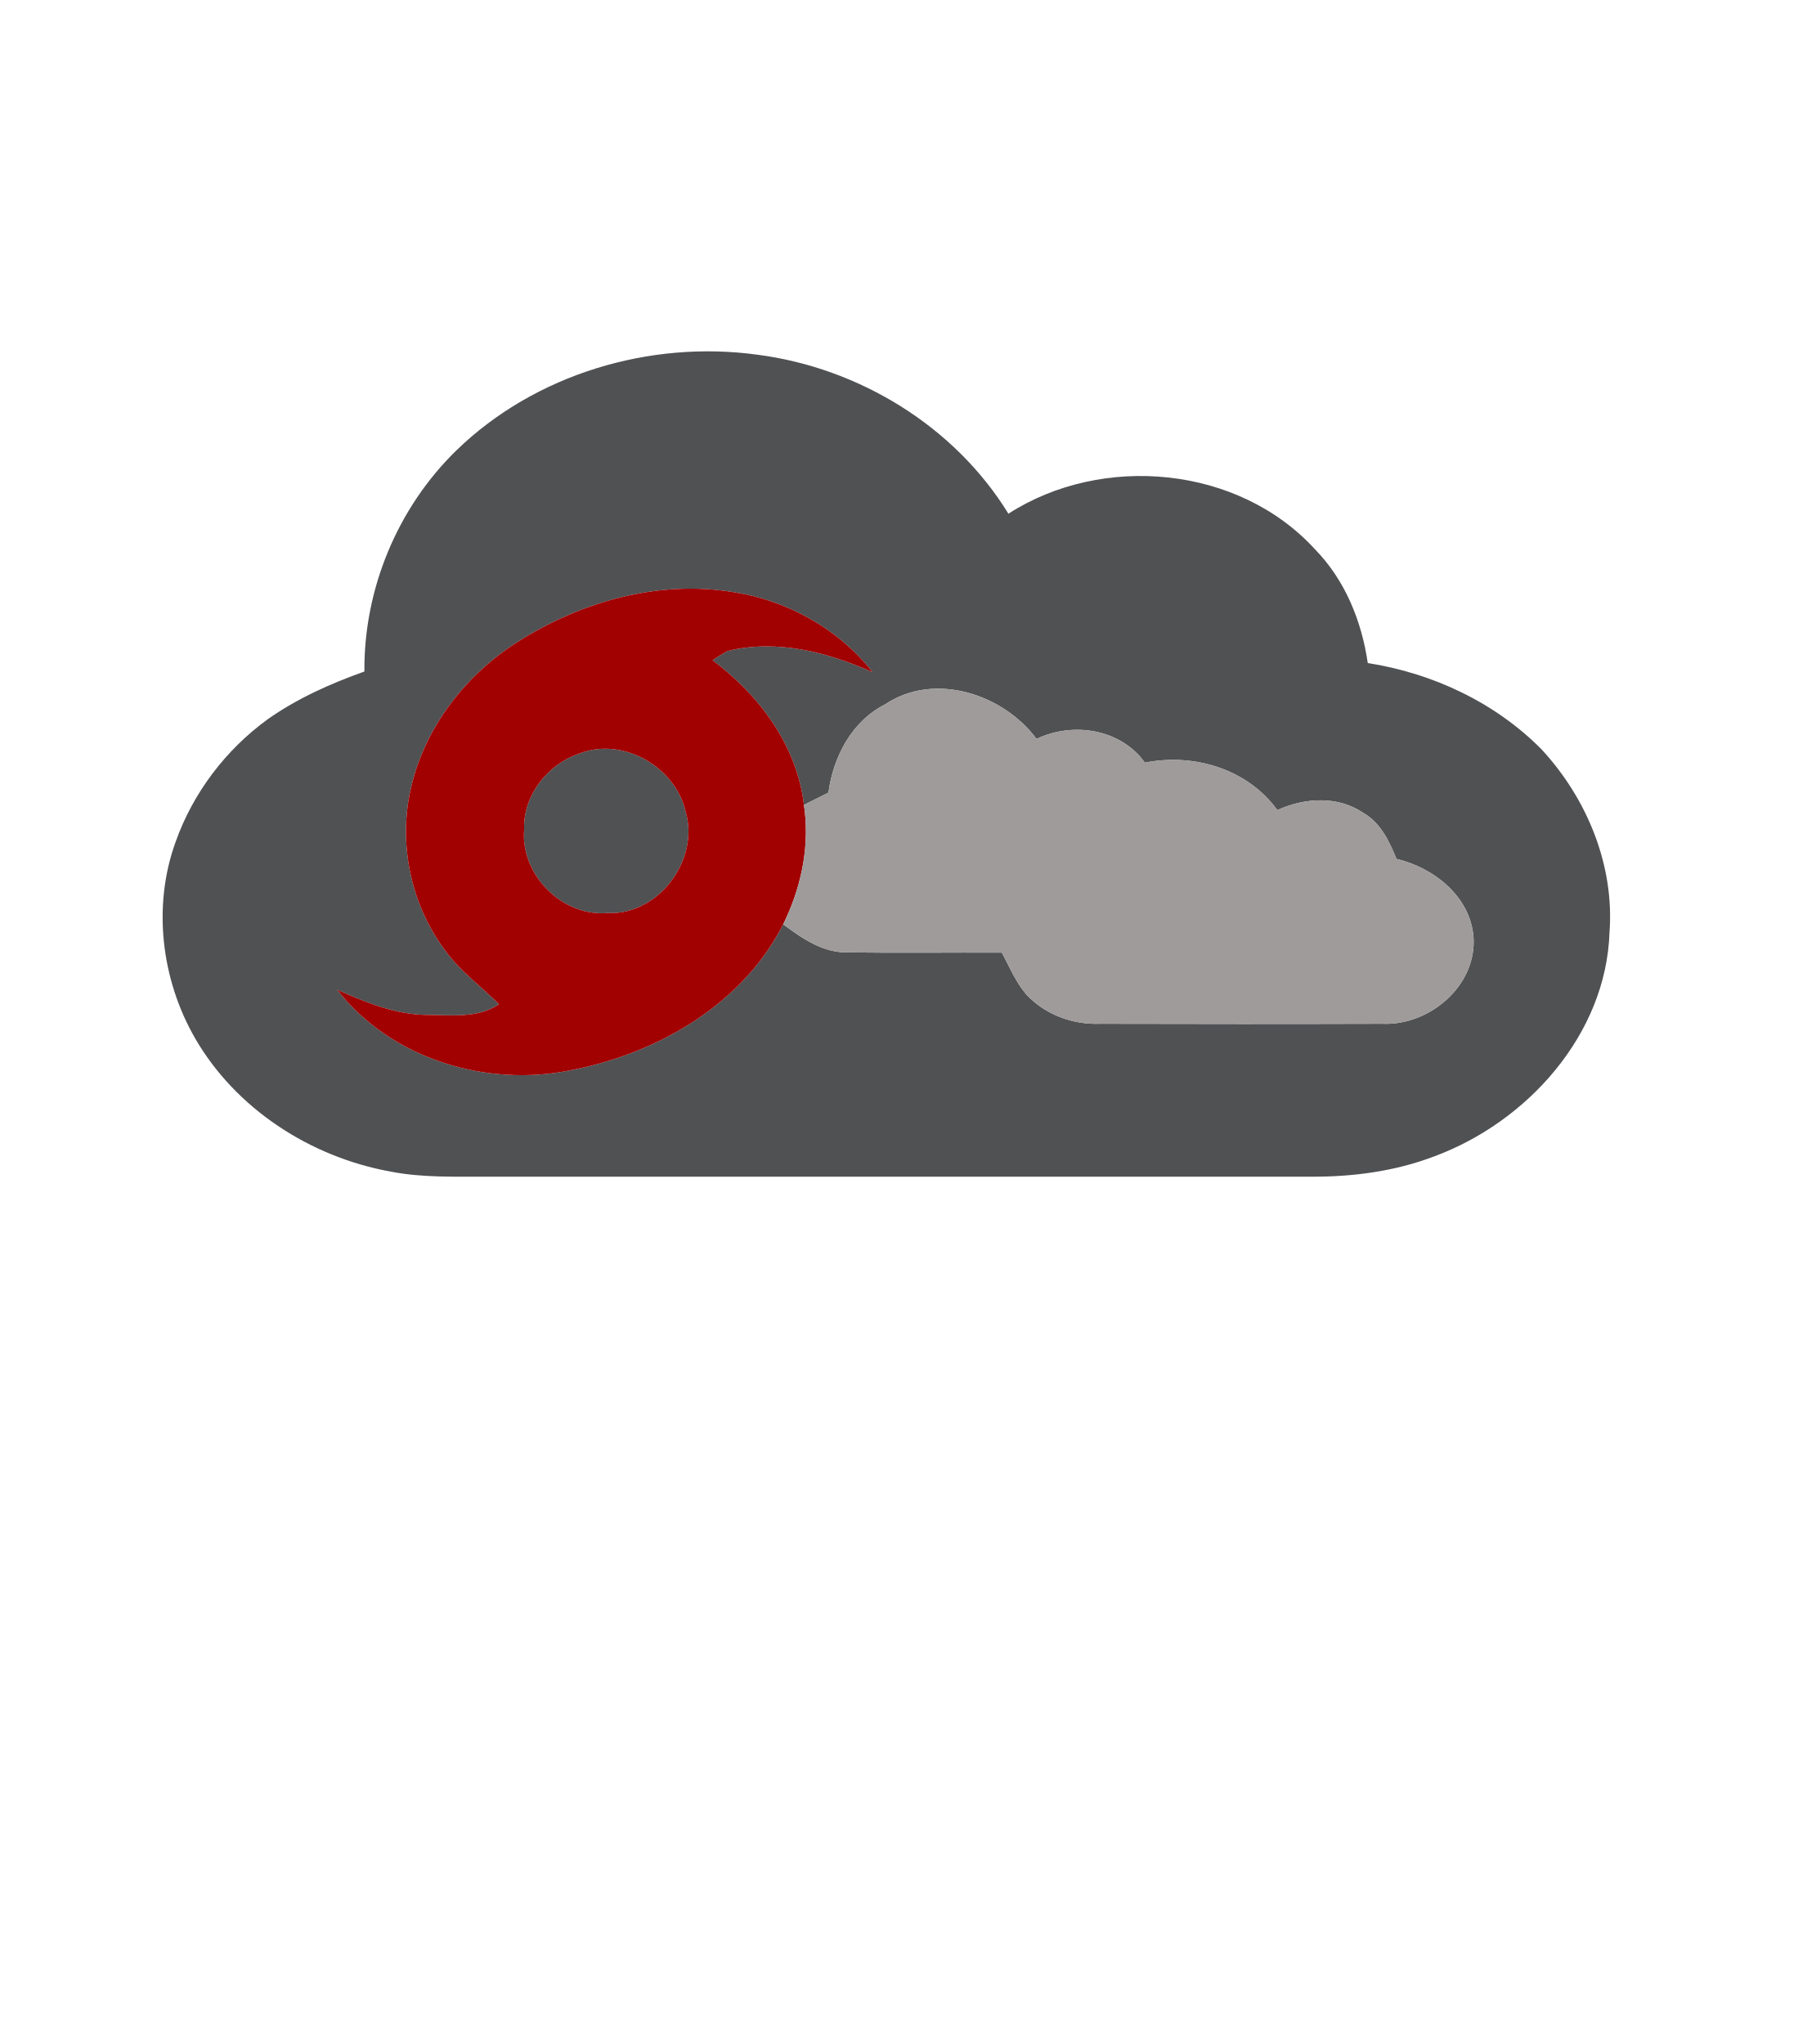
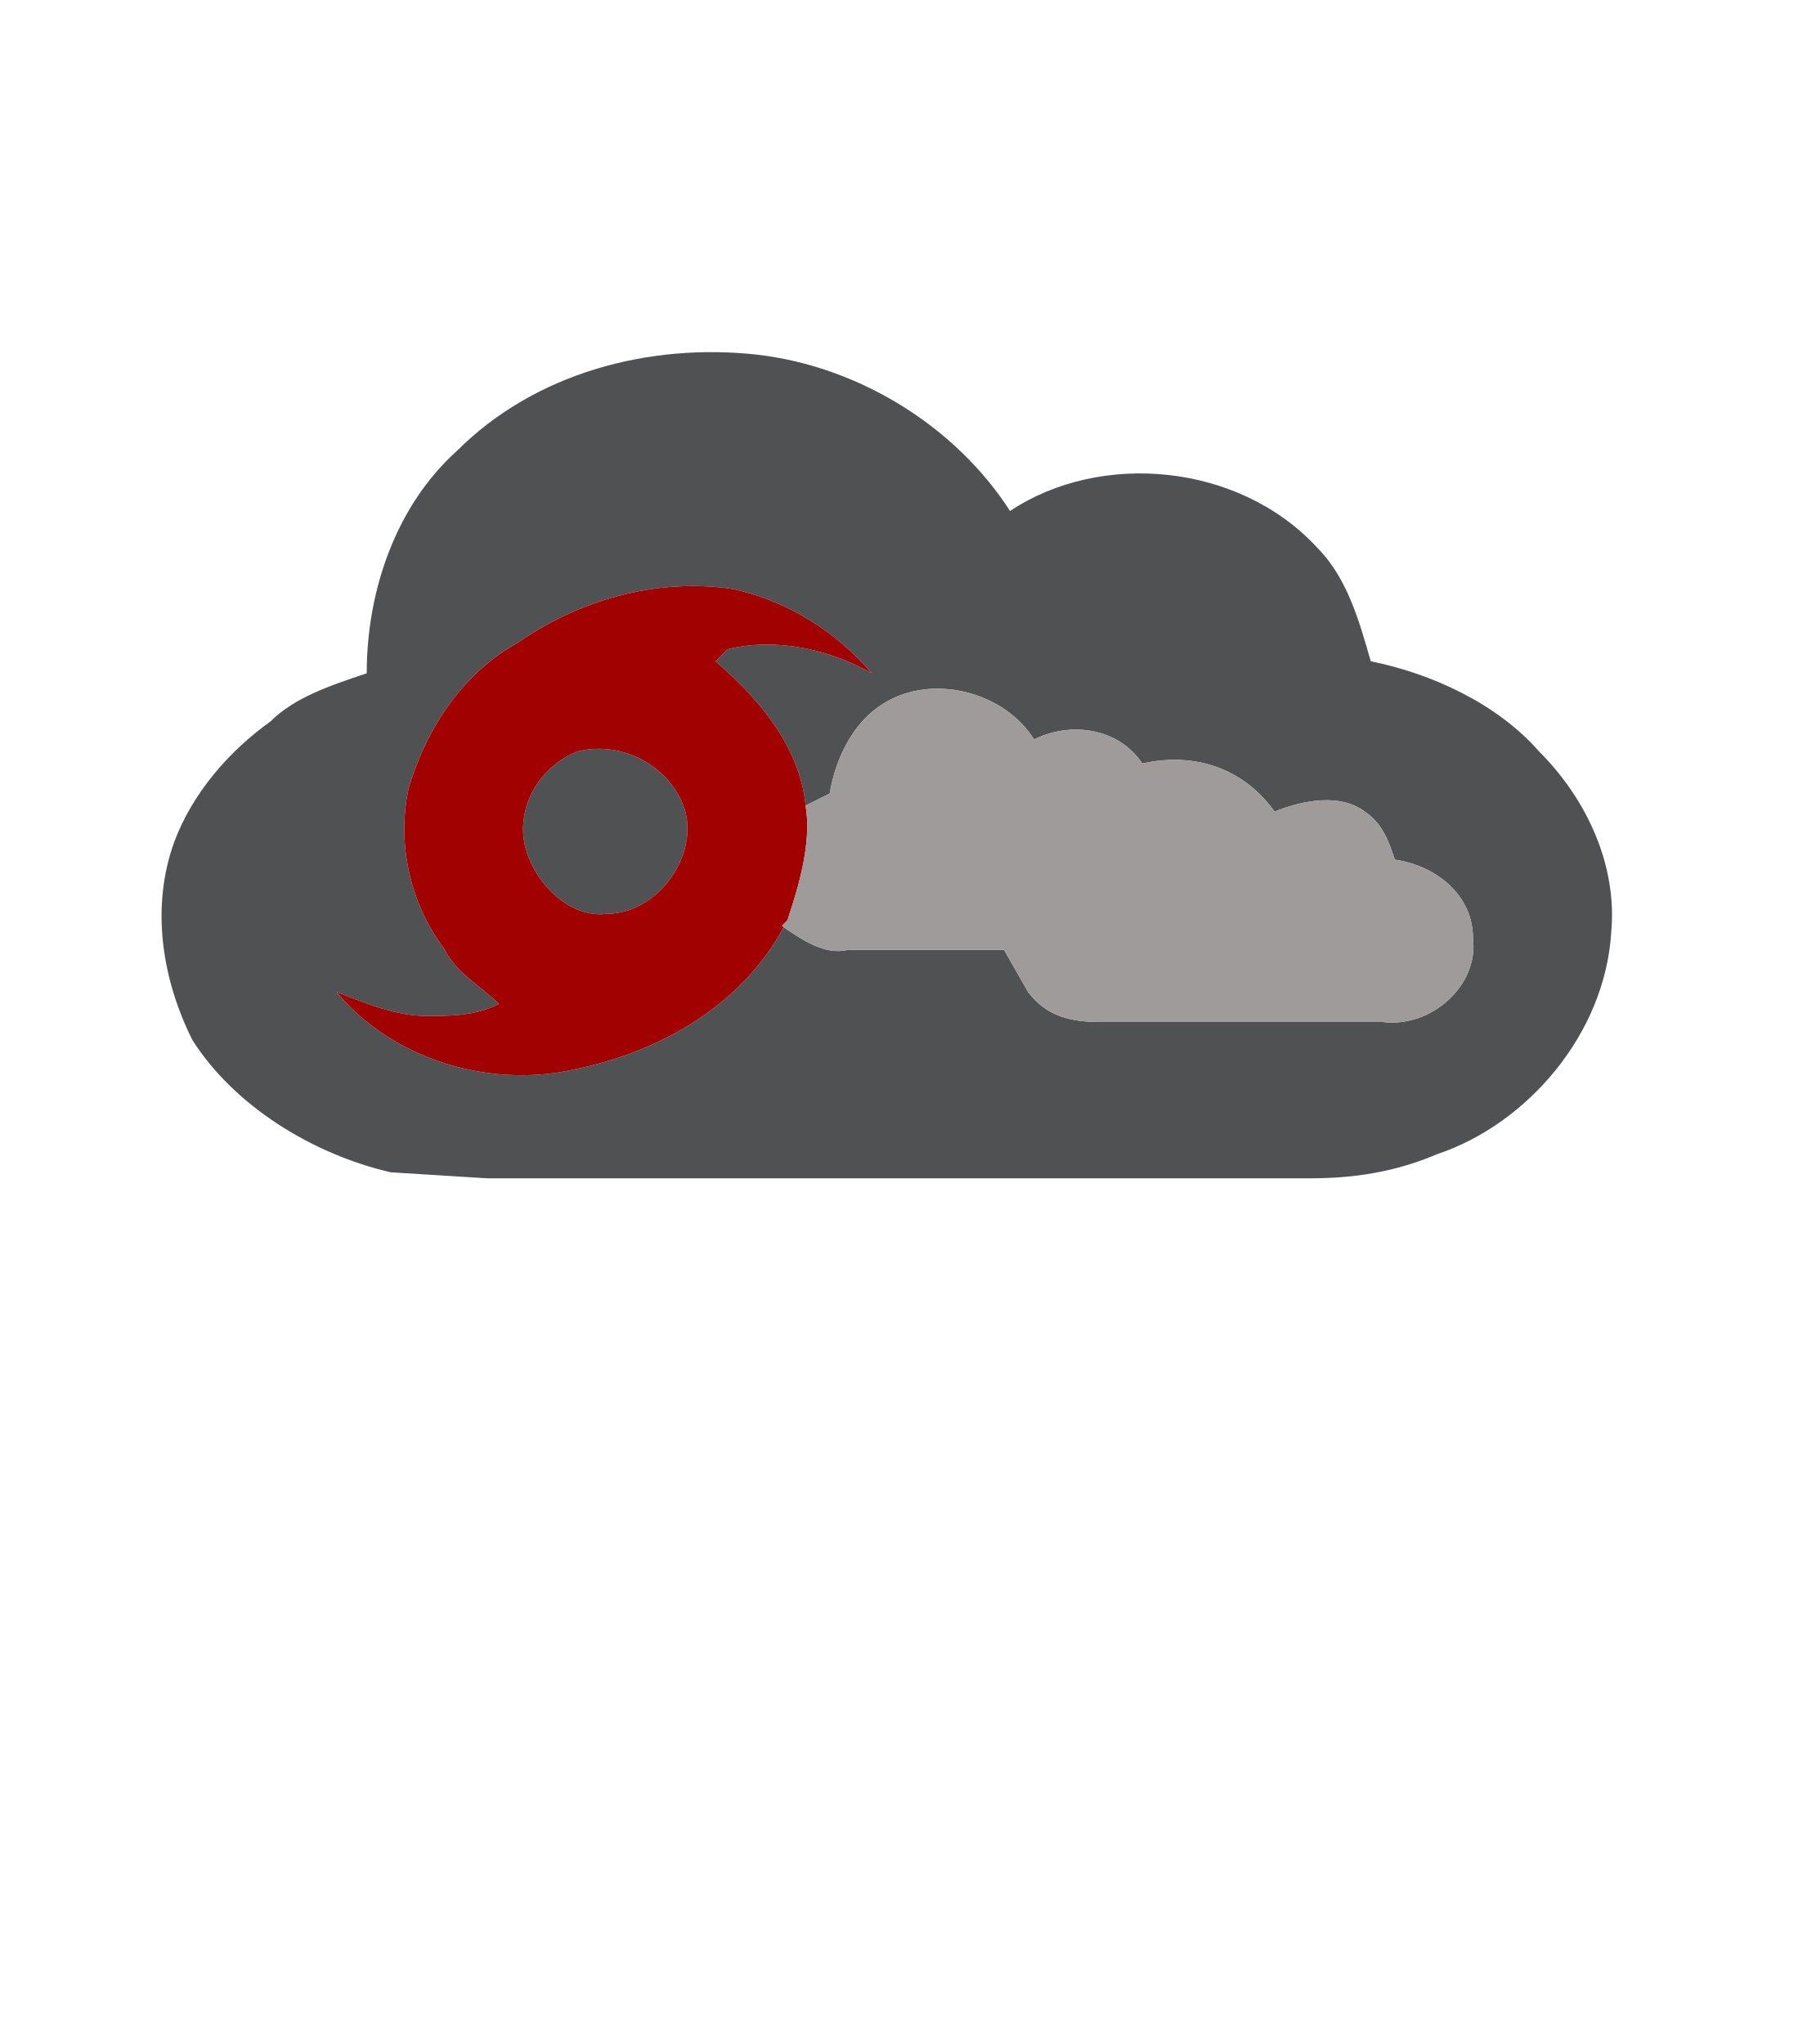
- <svg xmlns="http://www.w3.org/2000/svg" id="weather34 night trop 1" width="302pt" height="340pt" viewBox="0 0 302 340" version="1.1">
-   <g id="#505153ff">
-     <path fill="#505153" opacity="1.00" d=" M 75.92 74.91 C 88.98 62.23 108.11 56.53 126.04 59.01 C 142.89 61.21 158.78 70.89 167.73 85.45 C 183.34 75.40 206.02 77.47 218.70 91.35 C 223.70 96.44 226.49 103.30 227.50 110.29 C 238.29 111.98 248.65 116.82 256.38 124.62 C 263.93 132.76 268.55 143.89 267.71 155.09 C 267.15 172.10 254.01 186.66 238.51 192.37 C 231.97 194.86 224.95 195.77 217.98 195.73 C 172.33 195.74 126.68 195.72 81.02 195.73 C 75.64 195.71 70.21 195.92 64.90 194.87 C 51.61 192.45 39.20 184.44 32.41 172.64 C 26.82 162.90 25.35 150.69 29.20 140.07 C 32.08 131.91 37.54 124.72 44.53 119.64 C 49.44 116.18 54.97 113.71 60.61 111.70 C 60.50 97.99 66.10 84.47 75.92 74.91 M 85.90 106.90 C 77.41 112.36 70.76 120.90 68.42 130.80 C 66.16 140.10 68.26 150.34 73.98 158.01 C 76.45 161.52 79.99 164.03 83.00 167.04 C 79.46 169.46 74.95 168.82 70.91 168.82 C 65.68 168.74 60.79 166.72 56.08 164.64 C 65.08 176.17 80.93 180.93 95.04 178.00 C 109.67 175.17 124.17 166.70 130.71 152.82 L 130.30 153.77 C 133.45 156.12 136.92 158.52 141.04 158.42 C 149.57 158.54 158.11 158.42 166.65 158.46 C 167.88 160.80 168.92 163.28 170.63 165.33 C 173.75 168.75 178.41 170.48 183.00 170.29 C 198.64 170.33 214.27 170.34 229.91 170.29 C 237.69 170.66 245.61 164.02 245.09 155.93 C 244.60 149.15 238.51 144.33 232.27 142.87 C 231.08 139.93 229.63 136.86 226.76 135.22 C 222.51 132.33 216.97 132.69 212.46 134.75 C 207.49 127.89 198.56 125.24 190.43 126.86 C 186.39 121.23 178.46 120.02 172.41 122.91 C 166.84 115.42 155.40 111.69 147.23 117.16 C 141.66 119.99 138.61 125.86 137.79 131.85 C 136.44 132.54 135.08 133.21 133.72 133.89 C 132.55 124.01 126.31 115.64 118.51 109.82 C 119.33 109.27 120.17 108.75 121.04 108.28 C 129.19 106.29 137.66 108.47 145.15 111.82 C 139.48 104.62 130.96 99.85 121.93 98.49 C 109.40 96.42 96.45 100.13 85.90 106.90 Z" />
-     <path fill="#505153" opacity="1.00" d=" M 96.35 125.35 C 103.60 122.51 112.34 127.54 114.04 135.01 C 116.41 143.04 109.49 152.31 101.02 151.87 C 93.50 152.52 86.54 145.47 87.18 137.98 C 86.97 132.33 91.09 127.11 96.35 125.35 Z" />
+ <svg xmlns="http://www.w3.org/2000/svg" id="weather34 trop 1 night" version="1" viewBox="0 0 302 340">
+   <g fill="#505153">
+     <path d="M76 75c13-13 32-18 50-16 17 2 33 12 42 26 15-10 38-8 51 6 5 5 7 12 9 19 10 2 21 7 28 15 8 8 13 19 12 30-1 17-14 32-29 37-7 3-14 4-21 4H81l-16-1c-13-3-26-11-33-22-5-10-7-22-3-33 3-8 9-15 16-20 4-4 10-6 16-8 0-14 5-28 15-37m10 32c-9 5-15 14-18 24-2 9 0 19 6 27 2 4 6 6 9 9-4 2-8 2-12 2-5 0-10-2-15-4 9 11 25 16 39 13 15-3 29-11 36-25l-1 1c3 2 7 5 11 4h26l4 7c3 4 7 5 12 5h47c8 1 16-6 15-14 0-7-6-12-13-13-1-3-2-6-5-8-4-3-10-2-15 0-5-7-13-10-22-8-4-6-12-7-18-4-5-8-17-11-25-6-5 3-8 9-9 15l-4 2c-1-10-8-18-15-24l2-2c8-2 17 0 24 4-6-7-14-12-23-14-13-2-26 2-36 9z" />
+     <path d="M96 125c8-2 16 3 18 10 2 8-5 17-13 17-7 1-14-7-14-14 0-6 4-11 9-13z" />
  </g>
-   <g id="#a10101ff">
-     <path fill="#a10101" opacity="1.00" d=" M 85.90 106.90 C 96.45 100.13 109.40 96.42 121.93 98.49 C 130.96 99.85 139.48 104.62 145.15 111.82 C 137.66 108.47 129.19 106.29 121.04 108.28 C 120.17 108.75 119.33 109.27 118.51 109.82 C 126.31 115.64 132.55 124.01 133.72 133.89 C 134.70 140.34 133.42 146.94 130.71 152.82 C 124.17 166.70 109.67 175.17 95.04 178.00 C 80.93 180.93 65.08 176.17 56.08 164.64 C 60.79 166.72 65.68 168.74 70.91 168.82 C 74.95 168.82 79.46 169.46 83.00 167.04 C 79.99 164.03 76.45 161.52 73.98 158.01 C 68.26 150.34 66.16 140.10 68.42 130.80 C 70.76 120.90 77.41 112.36 85.90 106.90 M 96.35 125.35 C 91.09 127.11 86.97 132.33 87.18 137.98 C 86.54 145.47 93.50 152.52 101.02 151.87 C 109.49 152.31 116.41 143.04 114.04 135.01 C 112.34 127.54 103.60 122.51 96.35 125.35 Z" />
-   </g>
-   <g id="#9f9b9bff">
-     <path fill="#9f9b9b" opacity="1.00" d=" M 147.23 117.16 C 155.40 111.69 166.84 115.42 172.41 122.91 C 178.46 120.02 186.39 121.23 190.43 126.86 C 198.56 125.24 207.49 127.89 212.46 134.75 C 216.97 132.69 222.51 132.33 226.76 135.22 C 229.63 136.86 231.08 139.93 232.27 142.87 C 238.51 144.33 244.60 149.15 245.09 155.93 C 245.61 164.02 237.69 170.66 229.91 170.29 C 214.27 170.34 198.64 170.33 183.00 170.29 C 178.41 170.48 173.75 168.75 170.63 165.33 C 168.92 163.28 167.88 160.80 166.65 158.46 C 158.11 158.42 149.57 158.54 141.04 158.42 C 136.92 158.52 133.45 156.12 130.30 153.77 L 130.71 152.82 C 133.42 146.94 134.70 140.34 133.72 133.89 C 135.08 133.21 136.44 132.54 137.79 131.85 C 138.61 125.86 141.66 119.99 147.23 117.16 Z" />
-   </g>
+   <path fill="#a10101" d="M86 107c10-7 23-11 36-9 9 2 17 7 23 14-7-4-16-6-24-4l-2 2c7 6 14 14 15 24 1 6-1 13-3 19-7 14-21 22-36 25-14 3-30-2-39-13 5 2 10 4 15 4 4 0 8 0 12-2-3-3-7-5-9-9-6-8-8-18-6-27 3-10 9-19 18-24m10 18c-5 2-9 7-9 13 0 7 7 15 14 14 8 0 15-9 13-17-2-7-10-12-18-10z" />
+   <path fill="#9f9b9b" d="M147 117c8-5 20-2 25 6 6-3 14-2 18 4 9-2 17 1 22 8 5-2 11-3 15 0 3 2 4 5 5 8 7 1 13 6 13 13 1 8-7 15-15 14h-47c-5 0-9-1-12-5l-4-7h-26c-4 1-8-2-11-4l1-1c2-6 4-13 3-19l4-2c1-6 4-12 9-15z" />
</svg>
